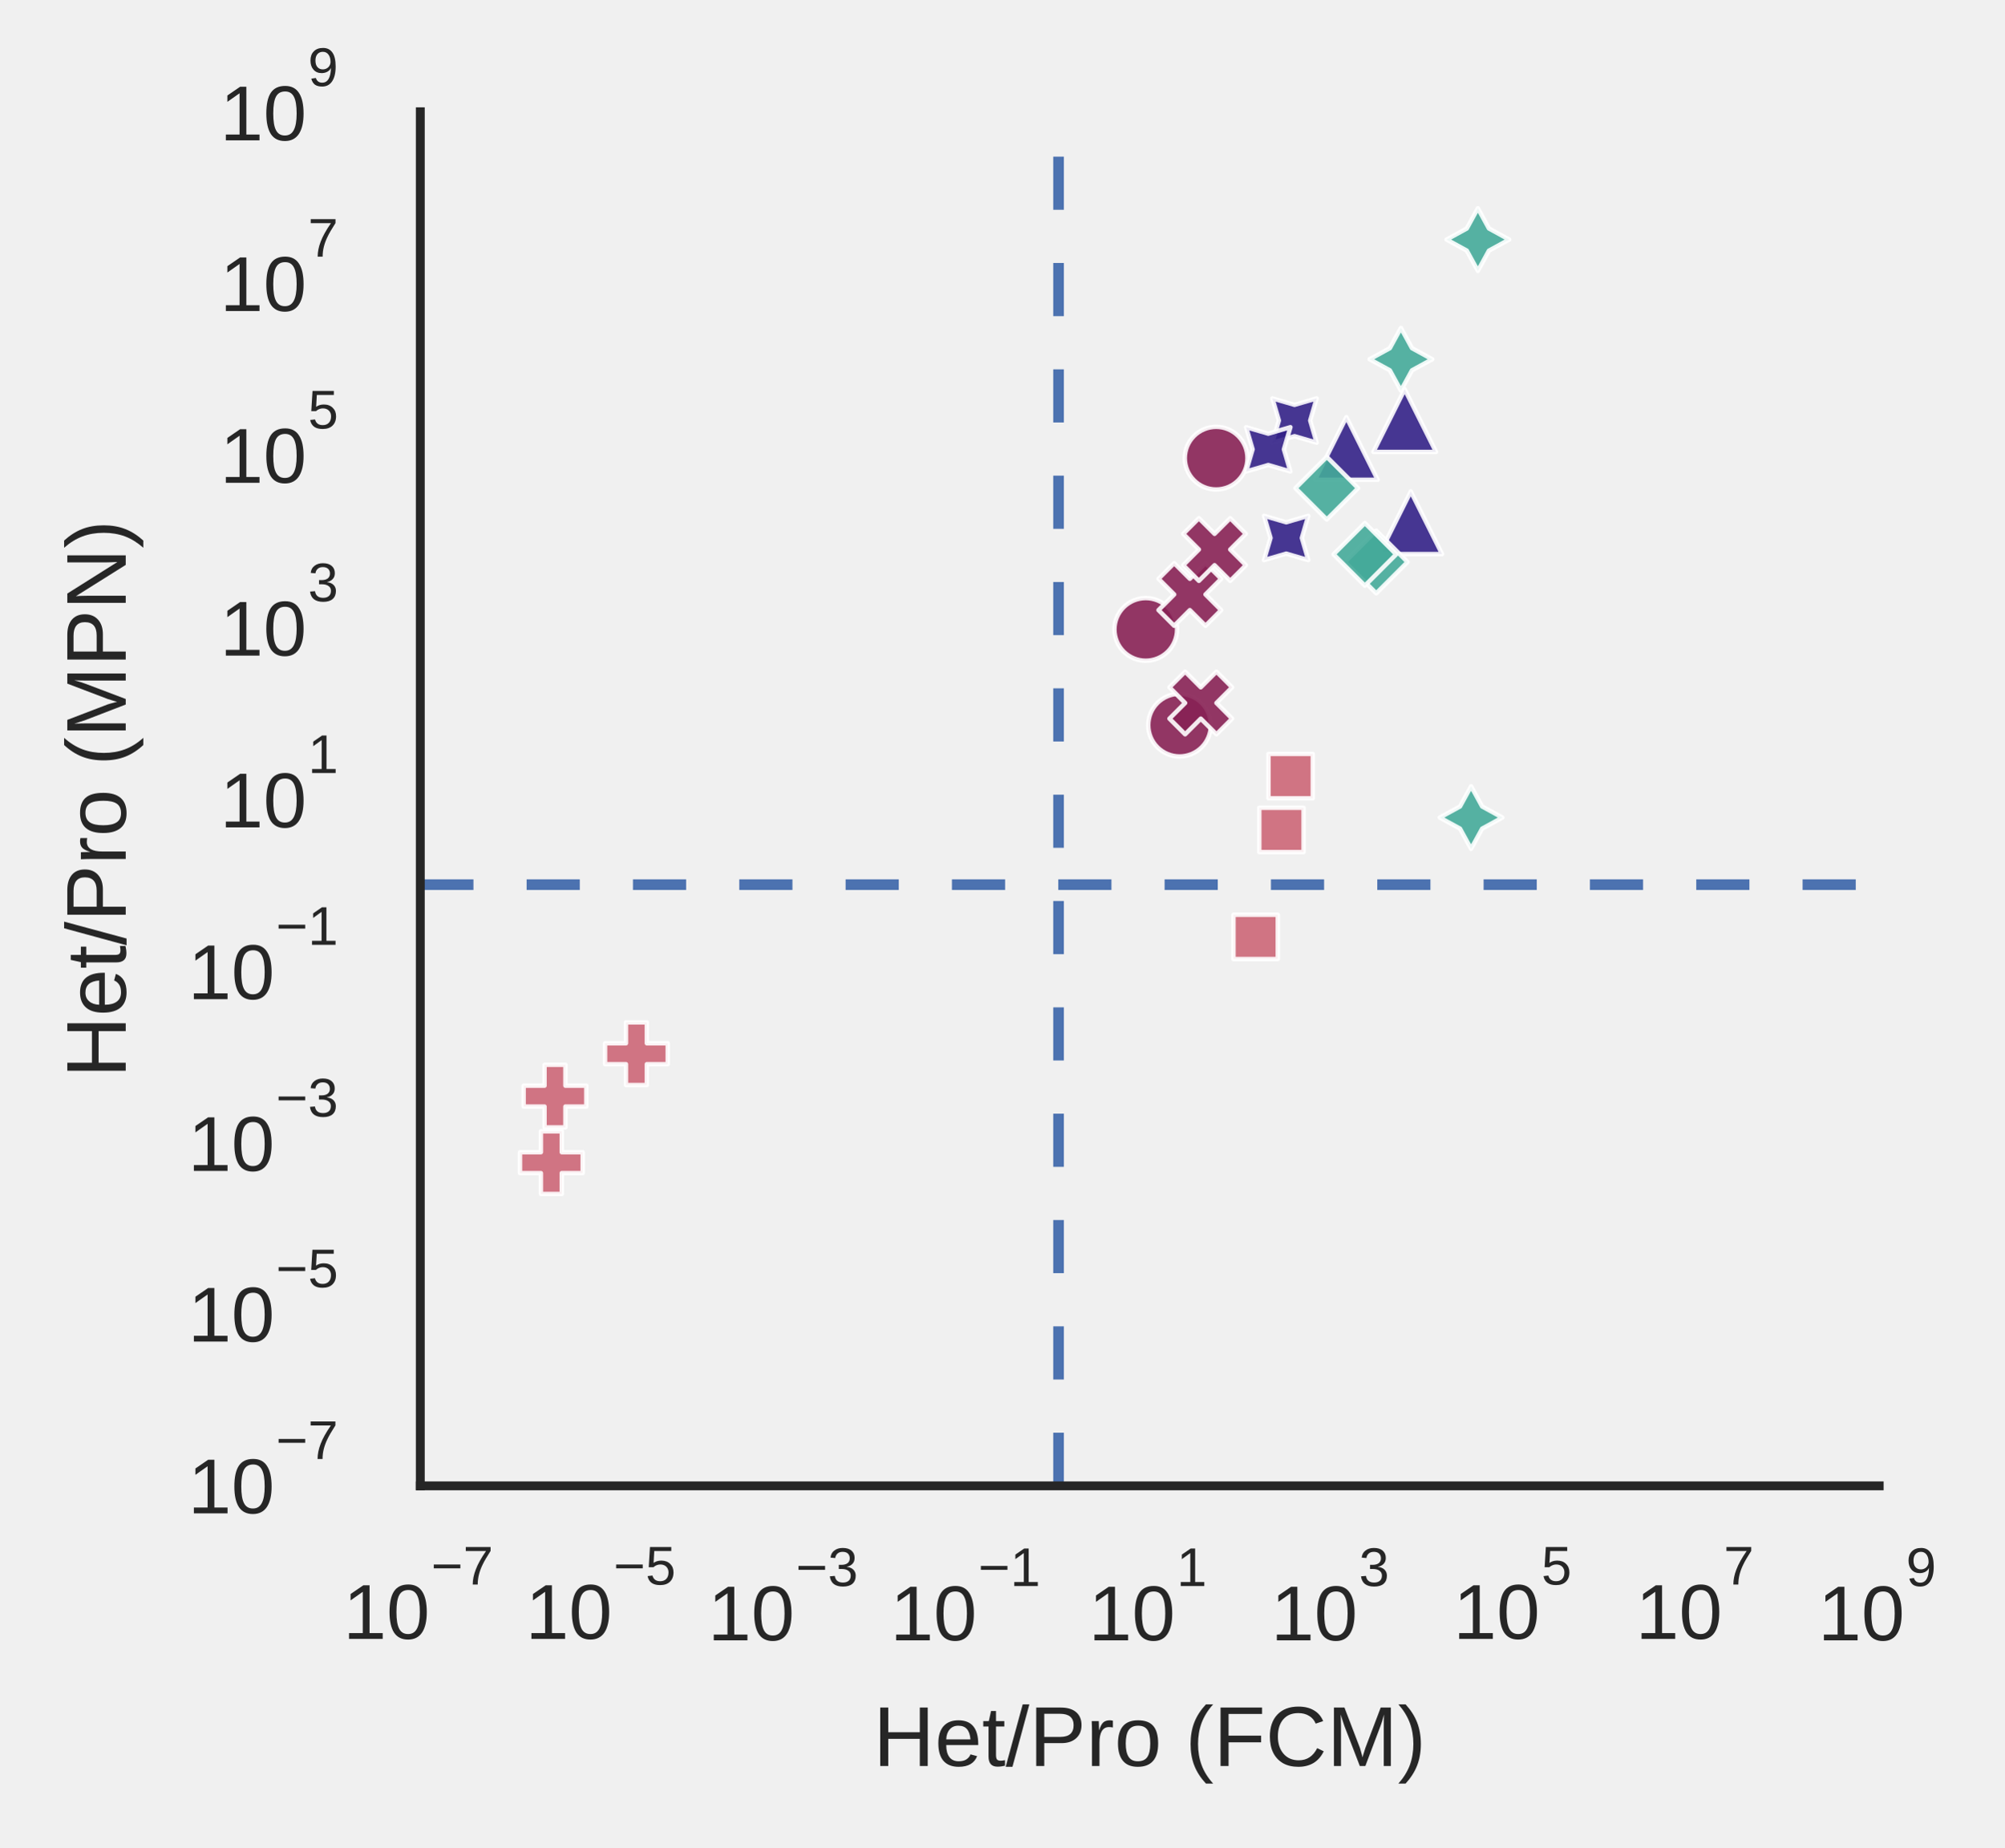
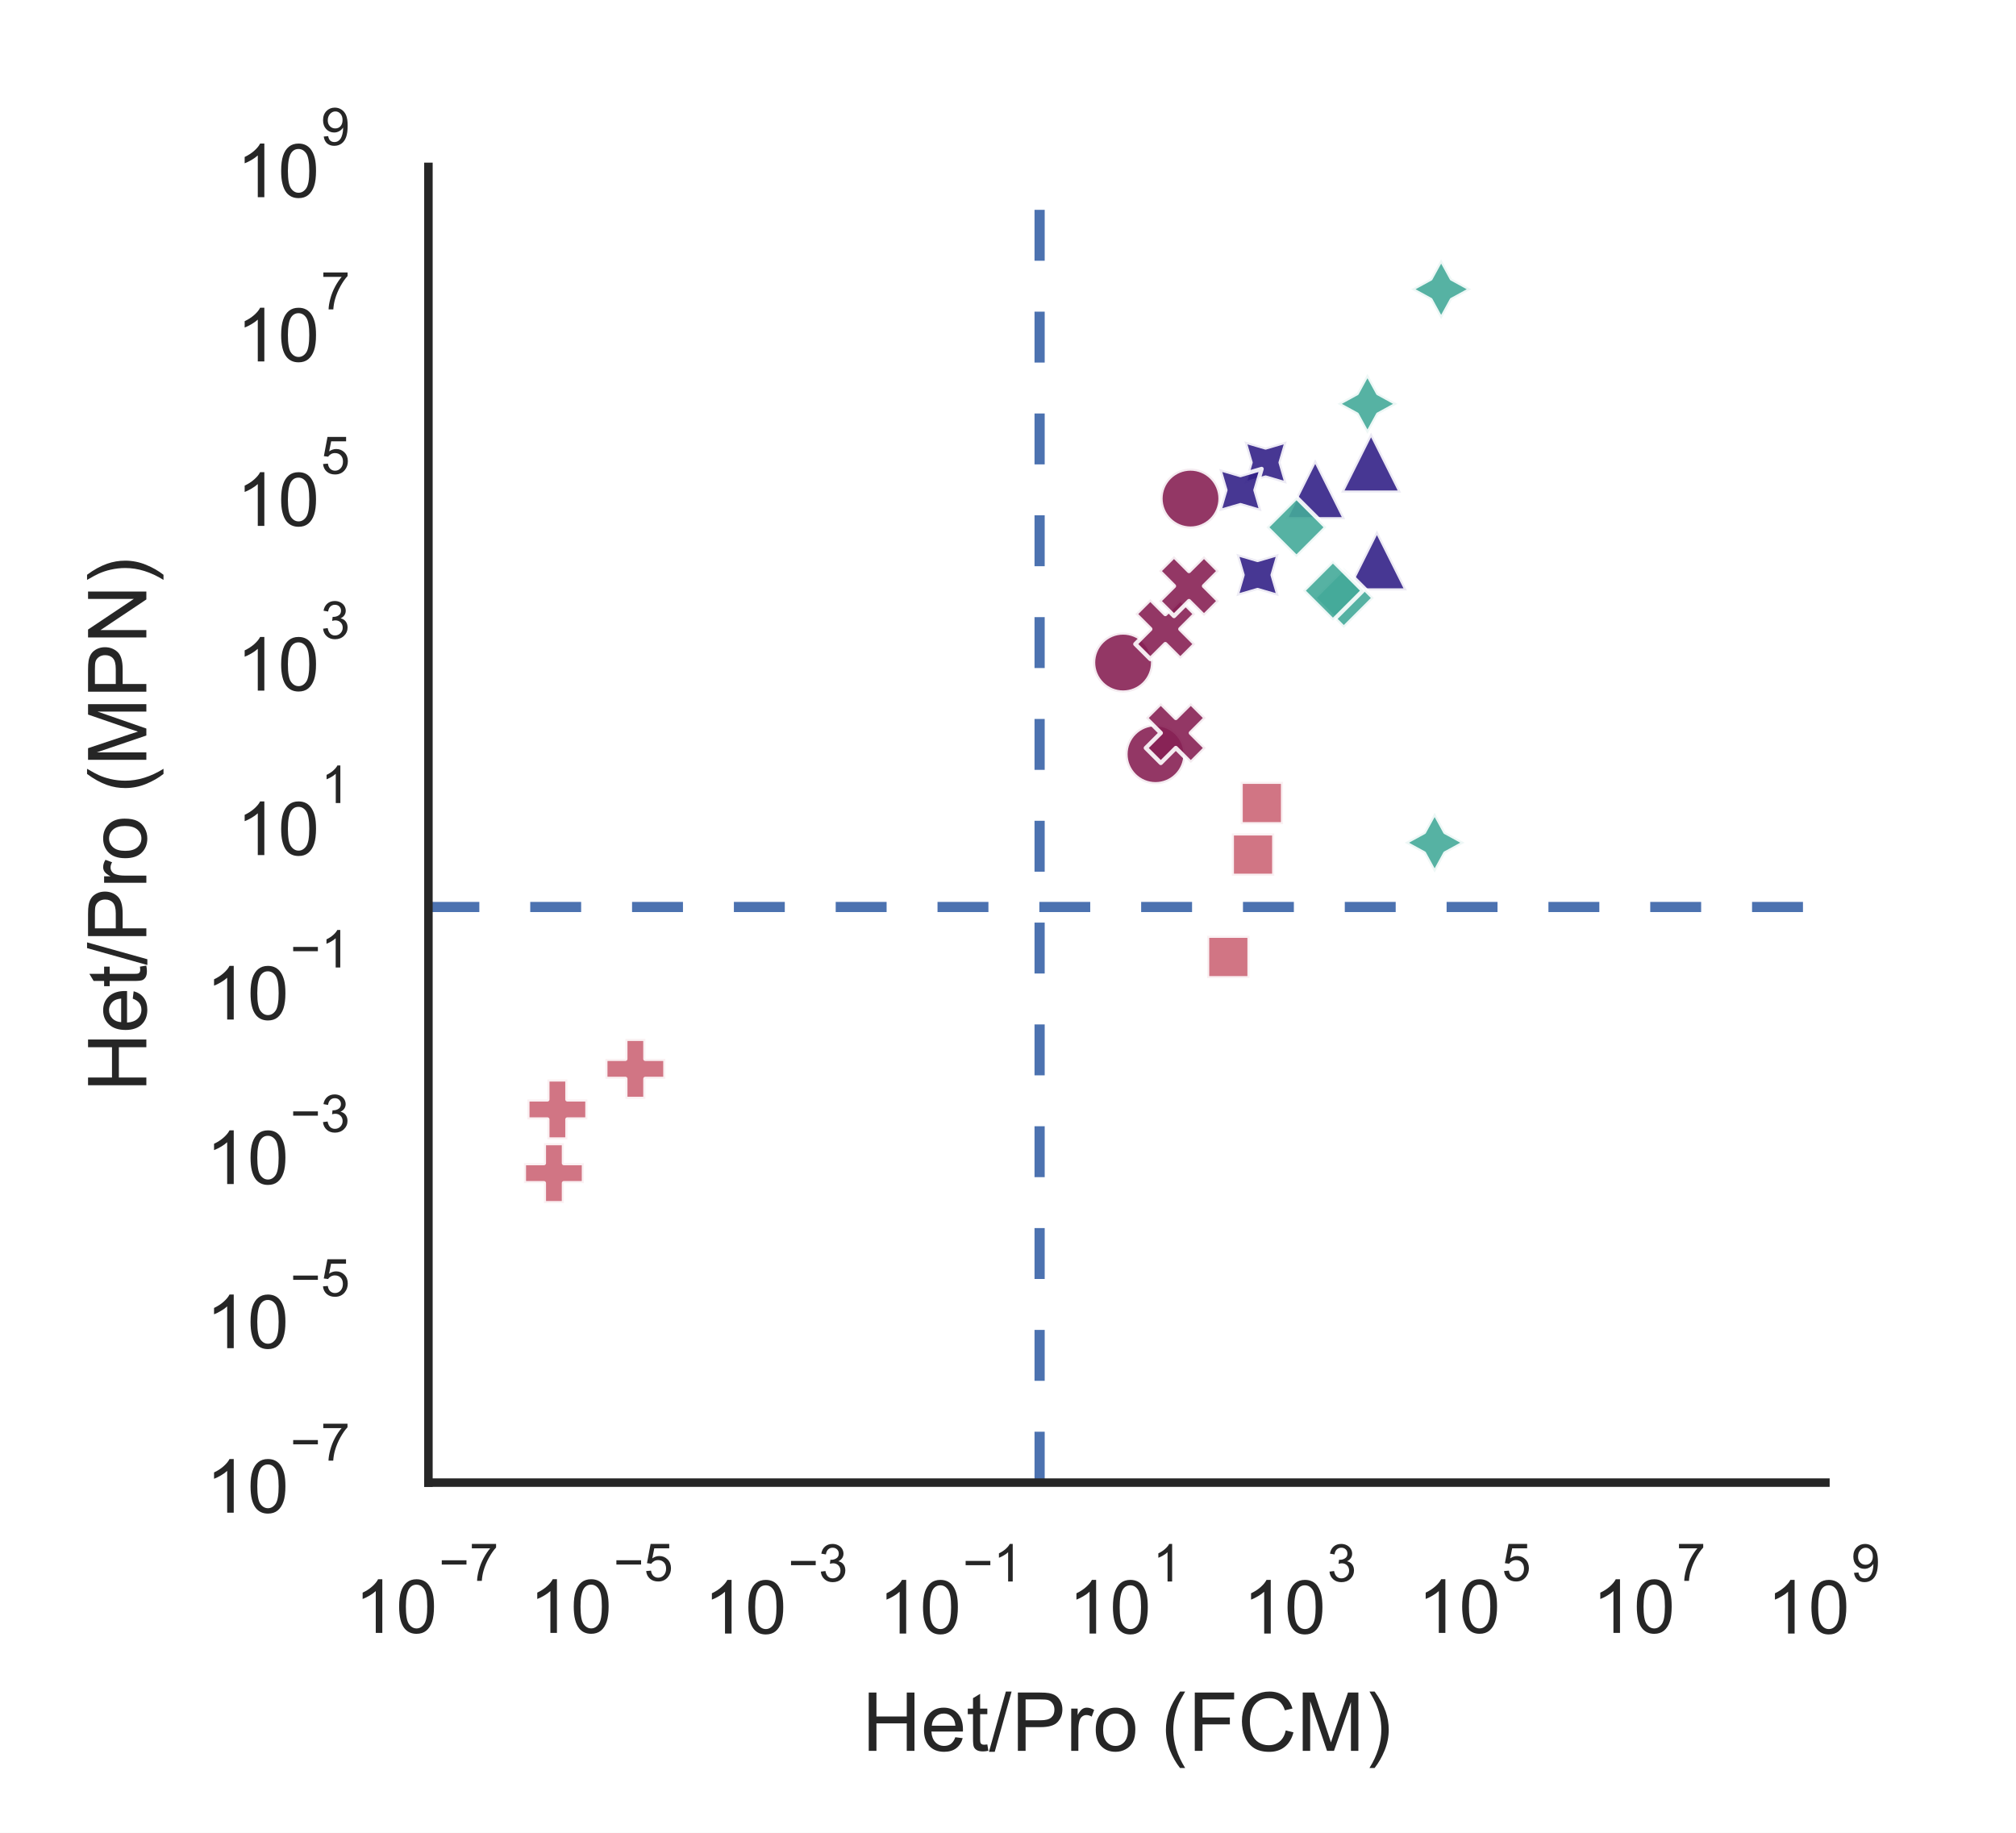
- <svg xmlns="http://www.w3.org/2000/svg" width="226.186pt" height="208.509pt" viewBox="0 0 226.186 208.509" version="1.1">
+ <svg xmlns="http://www.w3.org/2000/svg" xmlns:xlink="http://www.w3.org/1999/xlink" width="237.6pt" height="216pt" viewBox="0 0 237.6 216" version="1.1">
  <defs>
    <style type="text/css">*{stroke-linejoin: round; stroke-linecap: butt}</style>
  </defs>
  <g id="figure_1">
    <g id="patch_1">
-       <path d="M 0 208.509  L 226.186 208.509  L 226.186 0  L 0 0  L 0 208.509  z " style="fill: none" />
+       <path d="M 0 216  L 237.6 216  L 237.6 0  L 0 0  z " style="fill: #ffffff" />
    </g>
    <g id="axes_1">
      <g id="patch_2">
-         <path d="M 47.433 167.676  L 212.078 167.676  L 212.078 12.612  L 47.433 12.612  L 47.433 167.676  z " style="fill: none" />
+         <path d="M 50.493 174.732  L 215.138 174.732  L 215.138 19.668  L 50.493 19.668  z " style="fill: #ffffff" />
      </g>
      <g id="matplotlib.axis_1">
        <g id="xtick_1">
          <g id="text_1">
-             <g style="fill: #262626" transform="translate(38.721 185.463)">
-               <text>
-                 <tspan style="font: 8.8px 'Arial'" x="0 4.892" y="-0.514">10</tspan>
-                 <tspan style="font: 6.16px 'Arial'" x="9.938 13.534" y="-6.647">−7</tspan>
-               </text>
+             <g style="fill: #262626" transform="translate(41.781 192.519) scale(0.088 -0.088)">
+               <defs>
+                 <path id="ArialMT-31" d="M 2384 0  L 1822 0  L 1822 3584  Q 1619 3391 1289 3197  Q 959 3003 697 2906  L 697 3450  Q 1169 3672 1522 3987  Q 1875 4303 2022 4600  L 2384 4600  L 2384 0  z " transform="scale(0.015625)" />
+                 <path id="ArialMT-30" d="M 266 2259  Q 266 3072 433 3567  Q 600 4063 929 4331  Q 1259 4600 1759 4600  Q 2128 4600 2406 4451  Q 2684 4303 2865 4023  Q 3047 3744 3150 3342  Q 3253 2941 3253 2259  Q 3253 1453 3087 958  Q 2922 463 2592 192  Q 2263 -78 1759 -78  Q 1097 -78 719 397  Q 266 969 266 2259  z M 844 2259  Q 844 1131 1108 757  Q 1372 384 1759 384  Q 2147 384 2411 759  Q 2675 1134 2675 2259  Q 2675 3391 2411 3762  Q 2147 4134 1753 4134  Q 1366 4134 1134 3806  Q 844 3388 844 2259  z " transform="scale(0.015625)" />
+                 <path id="ArialMT-2212" d="M 3381 1997  L 356 1997  L 356 2522  L 3381 2522  L 3381 1997  z " transform="scale(0.015625)" />
+                 <path id="ArialMT-37" d="M 303 3981  L 303 4522  L 3269 4522  L 3269 4084  Q 2831 3619 2401 2847  Q 1972 2075 1738 1259  Q 1569 684 1522 0  L 944 0  Q 953 541 1156 1306  Q 1359 2072 1739 2783  Q 2119 3494 2547 3981  L 303 3981  z " transform="scale(0.015625)" />
+               </defs>
+               <use xlink:href="#ArialMT-31" transform="translate(0 0.846875)" />
+               <use xlink:href="#ArialMT-30" transform="translate(55.61523 0.846875)" />
+               <use xlink:href="#ArialMT-2212" transform="translate(112.9728 70.54063) scale(0.7)" />
+               <use xlink:href="#ArialMT-37" transform="translate(153.8517 70.54063) scale(0.7)" />
            </g>
          </g>
        </g>
        <g id="xtick_2">
          <g id="text_2">
-             <g style="fill: #262626" transform="translate(59.30166 185.463)">
-               <text>
-                 <tspan style="font: 8.8px 'Arial'" x="0 4.892" y="-0.514">10</tspan>
-                 <tspan style="font: 6.16px 'Arial'" x="9.938 13.534" y="-6.647">−5</tspan>
-               </text>
+             <g style="fill: #262626" transform="translate(62.36166 192.519) scale(0.088 -0.088)">
+               <defs>
+                 <path id="ArialMT-35" d="M 266 1200  L 856 1250  Q 922 819 1161 601  Q 1400 384 1738 384  Q 2144 384 2425 690  Q 2706 997 2706 1503  Q 2706 1984 2436 2262  Q 2166 2541 1728 2541  Q 1456 2541 1237 2417  Q 1019 2294 894 2097  L 366 2166  L 809 4519  L 3088 4519  L 3088 3981  L 1259 3981  L 1013 2750  Q 1425 3038 1878 3038  Q 2478 3038 2890 2622  Q 3303 2206 3303 1553  Q 3303 931 2941 478  Q 2500 -78 1738 -78  Q 1113 -78 717 272  Q 322 622 266 1200  z " transform="scale(0.015625)" />
+               </defs>
+               <use xlink:href="#ArialMT-31" transform="translate(0 0.879688)" />
+               <use xlink:href="#ArialMT-30" transform="translate(55.61523 0.879688)" />
+               <use xlink:href="#ArialMT-2212" transform="translate(112.9728 70.57344) scale(0.7)" />
+               <use xlink:href="#ArialMT-35" transform="translate(153.8517 70.57344) scale(0.7)" />
            </g>
          </g>
        </g>
        <g id="xtick_3">
          <g id="text_3">
-             <g style="fill: #262626" transform="translate(79.88231 185.551)">
-               <text>
-                 <tspan style="font: 8.8px 'Arial'" x="0 4.892" y="-0.437">10</tspan>
-                 <tspan style="font: 6.16px 'Arial'" x="9.938 13.534" y="-6.57">−3</tspan>
-               </text>
+             <g style="fill: #262626" transform="translate(82.94231 192.607) scale(0.088 -0.088)">
+               <defs>
+                 <path id="ArialMT-33" d="M 269 1209  L 831 1284  Q 928 806 1161 595  Q 1394 384 1728 384  Q 2125 384 2398 659  Q 2672 934 2672 1341  Q 2672 1728 2419 1979  Q 2166 2231 1775 2231  Q 1616 2231 1378 2169  L 1441 2663  Q 1497 2656 1531 2656  Q 1891 2656 2178 2843  Q 2466 3031 2466 3422  Q 2466 3731 2256 3934  Q 2047 4138 1716 4138  Q 1388 4138 1169 3931  Q 950 3725 888 3313  L 325 3413  Q 428 3978 793 4289  Q 1159 4600 1703 4600  Q 2078 4600 2393 4439  Q 2709 4278 2876 4000  Q 3044 3722 3044 3409  Q 3044 3113 2884 2869  Q 2725 2625 2413 2481  Q 2819 2388 3044 2092  Q 3269 1797 3269 1353  Q 3269 753 2831 336  Q 2394 -81 1725 -81  Q 1122 -81 723 278  Q 325 638 269 1209  z " transform="scale(0.015625)" />
+               </defs>
+               <use xlink:href="#ArialMT-31" transform="translate(0 0.99375)" />
+               <use xlink:href="#ArialMT-30" transform="translate(55.61523 0.99375)" />
+               <use xlink:href="#ArialMT-2212" transform="translate(112.9728 70.6875) scale(0.7)" />
+               <use xlink:href="#ArialMT-33" transform="translate(153.8517 70.6875) scale(0.7)" />
            </g>
          </g>
        </g>
        <g id="xtick_4">
          <g id="text_4">
-             <g style="fill: #262626" transform="translate(100.463 185.551)">
-               <text>
-                 <tspan style="font: 8.8px 'Arial'" x="0 4.892" y="-0.437">10</tspan>
-                 <tspan style="font: 6.16px 'Arial'" x="9.938 13.534" y="-6.57">−1</tspan>
-               </text>
+             <g style="fill: #262626" transform="translate(103.523 192.607) scale(0.088 -0.088)">
+               <use xlink:href="#ArialMT-31" transform="translate(0 0.99375)" />
+               <use xlink:href="#ArialMT-30" transform="translate(55.61523 0.99375)" />
+               <use xlink:href="#ArialMT-2212" transform="translate(112.9728 70.6875) scale(0.7)" />
+               <use xlink:href="#ArialMT-31" transform="translate(153.8517 70.6875) scale(0.7)" />
            </g>
          </g>
        </g>
        <g id="xtick_5">
          <g id="text_5">
-             <g style="fill: #262626" transform="translate(122.8476 185.551)">
-               <text>
-                 <tspan style="font: 8.8px 'Arial'" x="0 4.892" y="-0.437">10</tspan>
-                 <tspan style="font: 6.16px 'Arial'" x="9.938" y="-6.57">1</tspan>
-               </text>
+             <g style="fill: #262626" transform="translate(125.9076 192.607) scale(0.088 -0.088)">
+               <use xlink:href="#ArialMT-31" transform="translate(0 0.99375)" />
+               <use xlink:href="#ArialMT-30" transform="translate(55.61523 0.99375)" />
+               <use xlink:href="#ArialMT-31" transform="translate(112.9728 70.6875) scale(0.7)" />
            </g>
          </g>
        </g>
        <g id="xtick_6">
          <g id="text_6">
-             <g style="fill: #262626" transform="translate(143.4283 185.551)">
-               <text>
-                 <tspan style="font: 8.8px 'Arial'" x="0 4.892" y="-0.437">10</tspan>
-                 <tspan style="font: 6.16px 'Arial'" x="9.938" y="-6.57">3</tspan>
-               </text>
+             <g style="fill: #262626" transform="translate(146.4883 192.607) scale(0.088 -0.088)">
+               <use xlink:href="#ArialMT-31" transform="translate(0 0.99375)" />
+               <use xlink:href="#ArialMT-30" transform="translate(55.61523 0.99375)" />
+               <use xlink:href="#ArialMT-33" transform="translate(112.9728 70.6875) scale(0.7)" />
            </g>
          </g>
        </g>
        <g id="xtick_7">
          <g id="text_7">
-             <g style="fill: #262626" transform="translate(164.0089 185.463)">
-               <text>
-                 <tspan style="font: 8.8px 'Arial'" x="0 4.892" y="-0.514">10</tspan>
-                 <tspan style="font: 6.16px 'Arial'" x="9.938" y="-6.647">5</tspan>
-               </text>
+             <g style="fill: #262626" transform="translate(167.0689 192.519) scale(0.088 -0.088)">
+               <use xlink:href="#ArialMT-31" transform="translate(0 0.879688)" />
+               <use xlink:href="#ArialMT-30" transform="translate(55.61523 0.879688)" />
+               <use xlink:href="#ArialMT-35" transform="translate(112.9728 70.57344) scale(0.7)" />
            </g>
          </g>
        </g>
        <g id="xtick_8">
          <g id="text_8">
-             <g style="fill: #262626" transform="translate(184.5896 185.463)">
-               <text>
-                 <tspan style="font: 8.8px 'Arial'" x="0 4.892" y="-0.514">10</tspan>
-                 <tspan style="font: 6.16px 'Arial'" x="9.938" y="-6.647">7</tspan>
-               </text>
+             <g style="fill: #262626" transform="translate(187.6496 192.519) scale(0.088 -0.088)">
+               <use xlink:href="#ArialMT-31" transform="translate(0 0.846875)" />
+               <use xlink:href="#ArialMT-30" transform="translate(55.61523 0.846875)" />
+               <use xlink:href="#ArialMT-37" transform="translate(112.9728 70.54063) scale(0.7)" />
            </g>
          </g>
        </g>
        <g id="xtick_9">
          <g id="text_9">
-             <g style="fill: #262626" transform="translate(205.1703 185.551)">
-               <text>
-                 <tspan style="font: 8.8px 'Arial'" x="0 4.892" y="-0.437">10</tspan>
-                 <tspan style="font: 6.16px 'Arial'" x="9.938" y="-6.57">9</tspan>
-               </text>
+             <g style="fill: #262626" transform="translate(208.2303 192.607) scale(0.088 -0.088)">
+               <defs>
+                 <path id="ArialMT-39" d="M 350 1059  L 891 1109  Q 959 728 1153 556  Q 1347 384 1650 384  Q 1909 384 2104 503  Q 2300 622 2425 820  Q 2550 1019 2634 1356  Q 2719 1694 2719 2044  Q 2719 2081 2716 2156  Q 2547 1888 2255 1720  Q 1963 1553 1622 1553  Q 1053 1553 659 1965  Q 266 2378 266 3053  Q 266 3750 677 4175  Q 1088 4600 1706 4600  Q 2153 4600 2523 4359  Q 2894 4119 3086 3673  Q 3278 3228 3278 2384  Q 3278 1506 3087 986  Q 2897 466 2520 194  Q 2144 -78 1638 -78  Q 1100 -78 759 220  Q 419 519 350 1059  z M 2653 3081  Q 2653 3566 2395 3850  Q 2138 4134 1775 4134  Q 1400 4134 1122 3828  Q 844 3522 844 3034  Q 844 2597 1108 2323  Q 1372 2050 1759 2050  Q 2150 2050 2401 2323  Q 2653 2597 2653 3081  z " transform="scale(0.015625)" />
+               </defs>
+               <use xlink:href="#ArialMT-31" transform="translate(0 0.99375)" />
+               <use xlink:href="#ArialMT-30" transform="translate(55.61523 0.99375)" />
+               <use xlink:href="#ArialMT-39" transform="translate(112.9728 70.6875) scale(0.7)" />
            </g>
          </g>
        </g>
        <g id="text_10">
-           <text style="fill: #262626; font: 9.6px 'Arial', 'DejaVu Sans', 'Liberation Sans', 'Bitstream Vera Sans', sans-serif; text-anchor: middle" x="129.756" y="199.288" transform="rotate(-0 129.7556 199.2885)">Het/Pro (FCM)</text>
+           <g style="fill: #262626" transform="translate(101.6171 206.3445) scale(0.096 -0.096)">
+             <defs>
+               <path id="ArialMT-48" d="M 513 0  L 513 4581  L 1119 4581  L 1119 2700  L 3500 2700  L 3500 4581  L 4106 4581  L 4106 0  L 3500 0  L 3500 2159  L 1119 2159  L 1119 0  L 513 0  z " transform="scale(0.015625)" />
+               <path id="ArialMT-65" d="M 2694 1069  L 3275 997  Q 3138 488 2766 206  Q 2394 -75 1816 -75  Q 1088 -75 661 373  Q 234 822 234 1631  Q 234 2469 665 2931  Q 1097 3394 1784 3394  Q 2450 3394 2872 2941  Q 3294 2488 3294 1666  Q 3294 1616 3291 1516  L 816 1516  Q 847 969 1125 678  Q 1403 388 1819 388  Q 2128 388 2347 550  Q 2566 713 2694 1069  z M 847 1978  L 2700 1978  Q 2663 2397 2488 2606  Q 2219 2931 1791 2931  Q 1403 2931 1139 2672  Q 875 2413 847 1978  z " transform="scale(0.015625)" />
+               <path id="ArialMT-74" d="M 1650 503  L 1731 6  Q 1494 -44 1306 -44  Q 1000 -44 831 53  Q 663 150 594 308  Q 525 466 525 972  L 525 2881  L 113 2881  L 113 3319  L 525 3319  L 525 4141  L 1084 4478  L 1084 3319  L 1650 3319  L 1650 2881  L 1084 2881  L 1084 941  Q 1084 700 1114 631  Q 1144 563 1211 522  Q 1278 481 1403 481  Q 1497 481 1650 503  z " transform="scale(0.015625)" />
+               <path id="ArialMT-2f" d="M 0 -78  L 1328 4659  L 1778 4659  L 453 -78  L 0 -78  z " transform="scale(0.015625)" />
+               <path id="ArialMT-50" d="M 494 0  L 494 4581  L 2222 4581  Q 2678 4581 2919 4538  Q 3256 4481 3484 4323  Q 3713 4166 3852 3881  Q 3991 3597 3991 3256  Q 3991 2672 3619 2267  Q 3247 1863 2275 1863  L 1100 1863  L 1100 0  L 494 0  z M 1100 2403  L 2284 2403  Q 2872 2403 3119 2622  Q 3366 2841 3366 3238  Q 3366 3525 3220 3729  Q 3075 3934 2838 4000  Q 2684 4041 2272 4041  L 1100 4041  L 1100 2403  z " transform="scale(0.015625)" />
+               <path id="ArialMT-72" d="M 416 0  L 416 3319  L 922 3319  L 922 2816  Q 1116 3169 1280 3281  Q 1444 3394 1641 3394  Q 1925 3394 2219 3213  L 2025 2691  Q 1819 2813 1613 2813  Q 1428 2813 1281 2702  Q 1134 2591 1072 2394  Q 978 2094 978 1738  L 978 0  L 416 0  z " transform="scale(0.015625)" />
+               <path id="ArialMT-6f" d="M 213 1659  Q 213 2581 725 3025  Q 1153 3394 1769 3394  Q 2453 3394 2887 2945  Q 3322 2497 3322 1706  Q 3322 1066 3130 698  Q 2938 331 2570 128  Q 2203 -75 1769 -75  Q 1072 -75 642 372  Q 213 819 213 1659  z M 791 1659  Q 791 1022 1069 705  Q 1347 388 1769 388  Q 2188 388 2466 706  Q 2744 1025 2744 1678  Q 2744 2294 2464 2611  Q 2184 2928 1769 2928  Q 1347 2928 1069 2612  Q 791 2297 791 1659  z " transform="scale(0.015625)" />
+               <path id="ArialMT-20" transform="scale(0.015625)" />
+               <path id="ArialMT-28" d="M 1497 -1347  Q 1031 -759 709 28  Q 388 816 388 1659  Q 388 2403 628 3084  Q 909 3875 1497 4659  L 1900 4659  Q 1522 4009 1400 3731  Q 1209 3300 1100 2831  Q 966 2247 966 1656  Q 966 153 1900 -1347  L 1497 -1347  z " transform="scale(0.015625)" />
+               <path id="ArialMT-46" d="M 525 0  L 525 4581  L 3616 4581  L 3616 4041  L 1131 4041  L 1131 2622  L 3281 2622  L 3281 2081  L 1131 2081  L 1131 0  L 525 0  z " transform="scale(0.015625)" />
+               <path id="ArialMT-43" d="M 3763 1606  L 4369 1453  Q 4178 706 3683 314  Q 3188 -78 2472 -78  Q 1731 -78 1267 223  Q 803 525 561 1097  Q 319 1669 319 2325  Q 319 3041 592 3573  Q 866 4106 1370 4382  Q 1875 4659 2481 4659  Q 3169 4659 3637 4309  Q 4106 3959 4291 3325  L 3694 3184  Q 3534 3684 3231 3912  Q 2928 4141 2469 4141  Q 1941 4141 1586 3887  Q 1231 3634 1087 3207  Q 944 2781 944 2328  Q 944 1744 1114 1308  Q 1284 872 1643 656  Q 2003 441 2422 441  Q 2931 441 3284 734  Q 3638 1028 3763 1606  z " transform="scale(0.015625)" />
+               <path id="ArialMT-4d" d="M 475 0  L 475 4581  L 1388 4581  L 2472 1338  Q 2622 884 2691 659  Q 2769 909 2934 1394  L 4031 4581  L 4847 4581  L 4847 0  L 4263 0  L 4263 3834  L 2931 0  L 2384 0  L 1059 3900  L 1059 0  L 475 0  z " transform="scale(0.015625)" />
+               <path id="ArialMT-29" d="M 791 -1347  L 388 -1347  Q 1322 153 1322 1656  Q 1322 2244 1188 2822  Q 1081 3291 891 3722  Q 769 4003 388 4659  L 791 4659  Q 1378 3875 1659 3084  Q 1900 2403 1900 1659  Q 1900 816 1576 28  Q 1253 -759 791 -1347  z " transform="scale(0.015625)" />
+             </defs>
+             <use xlink:href="#ArialMT-48" />
+             <use xlink:href="#ArialMT-65" x="72.217" />
+             <use xlink:href="#ArialMT-74" x="127.832" />
+             <use xlink:href="#ArialMT-2f" x="155.615" />
+             <use xlink:href="#ArialMT-50" x="183.398" />
+             <use xlink:href="#ArialMT-72" x="250.098" />
+             <use xlink:href="#ArialMT-6f" x="283.398" />
+             <use xlink:href="#ArialMT-20" x="339.014" />
+             <use xlink:href="#ArialMT-28" x="366.797" />
+             <use xlink:href="#ArialMT-46" x="400.098" />
+             <use xlink:href="#ArialMT-43" x="461.182" />
+             <use xlink:href="#ArialMT-4d" x="533.398" />
+             <use xlink:href="#ArialMT-29" x="616.699" />
+           </g>
        </g>
      </g>
      <g id="matplotlib.axis_2">
        <g id="ytick_1">
          <g id="text_11">
-             <g style="fill: #262626" transform="translate(21.209 171.295)">
-               <text>
-                 <tspan style="font: 8.8px 'Arial'" x="0 4.892" y="-0.514">10</tspan>
-                 <tspan style="font: 6.16px 'Arial'" x="9.938 13.534" y="-6.647">−7</tspan>
-               </text>
+             <g style="fill: #262626" transform="translate(24.269 178.351) scale(0.088 -0.088)">
+               <use xlink:href="#ArialMT-31" transform="translate(0 0.846875)" />
+               <use xlink:href="#ArialMT-30" transform="translate(55.61523 0.846875)" />
+               <use xlink:href="#ArialMT-2212" transform="translate(112.9728 70.54063) scale(0.7)" />
+               <use xlink:href="#ArialMT-37" transform="translate(153.8517 70.54063) scale(0.7)" />
            </g>
          </g>
        </g>
        <g id="ytick_2">
          <g id="text_12">
-             <g style="fill: #262626" transform="translate(21.209 151.912)">
-               <text>
-                 <tspan style="font: 8.8px 'Arial'" x="0 4.892" y="-0.514">10</tspan>
-                 <tspan style="font: 6.16px 'Arial'" x="9.938 13.534" y="-6.647">−5</tspan>
-               </text>
+             <g style="fill: #262626" transform="translate(24.269 158.968) scale(0.088 -0.088)">
+               <use xlink:href="#ArialMT-31" transform="translate(0 0.879688)" />
+               <use xlink:href="#ArialMT-30" transform="translate(55.61523 0.879688)" />
+               <use xlink:href="#ArialMT-2212" transform="translate(112.9728 70.57344) scale(0.7)" />
+               <use xlink:href="#ArialMT-35" transform="translate(153.8517 70.57344) scale(0.7)" />
            </g>
          </g>
        </g>
        <g id="ytick_3">
          <g id="text_13">
-             <g style="fill: #262626" transform="translate(21.209 132.573)">
-               <text>
-                 <tspan style="font: 8.8px 'Arial'" x="0 4.892" y="-0.437">10</tspan>
-                 <tspan style="font: 6.16px 'Arial'" x="9.938 13.534" y="-6.57">−3</tspan>
-               </text>
+             <g style="fill: #262626" transform="translate(24.269 139.629) scale(0.088 -0.088)">
+               <use xlink:href="#ArialMT-31" transform="translate(0 0.99375)" />
+               <use xlink:href="#ArialMT-30" transform="translate(55.61523 0.99375)" />
+               <use xlink:href="#ArialMT-2212" transform="translate(112.9728 70.6875) scale(0.7)" />
+               <use xlink:href="#ArialMT-33" transform="translate(153.8517 70.6875) scale(0.7)" />
            </g>
          </g>
        </g>
        <g id="ytick_4">
          <g id="text_14">
-             <g style="fill: #262626" transform="translate(21.209 113.19)">
-               <text>
-                 <tspan style="font: 8.8px 'Arial'" x="0 4.892" y="-0.437">10</tspan>
-                 <tspan style="font: 6.16px 'Arial'" x="9.938 13.534" y="-6.57">−1</tspan>
-               </text>
+             <g style="fill: #262626" transform="translate(24.269 120.246) scale(0.088 -0.088)">
+               <use xlink:href="#ArialMT-31" transform="translate(0 0.99375)" />
+               <use xlink:href="#ArialMT-30" transform="translate(55.61523 0.99375)" />
+               <use xlink:href="#ArialMT-2212" transform="translate(112.9728 70.6875) scale(0.7)" />
+               <use xlink:href="#ArialMT-31" transform="translate(153.8517 70.6875) scale(0.7)" />
            </g>
          </g>
        </g>
        <g id="ytick_5">
          <g id="text_15">
-             <g style="fill: #262626" transform="translate(24.817 93.807)">
-               <text>
-                 <tspan style="font: 8.8px 'Arial'" x="0 4.892" y="-0.437">10</tspan>
-                 <tspan style="font: 6.16px 'Arial'" x="9.938" y="-6.57">1</tspan>
-               </text>
+             <g style="fill: #262626" transform="translate(27.877 100.863) scale(0.088 -0.088)">
+               <use xlink:href="#ArialMT-31" transform="translate(0 0.99375)" />
+               <use xlink:href="#ArialMT-30" transform="translate(55.61523 0.99375)" />
+               <use xlink:href="#ArialMT-31" transform="translate(112.9728 70.6875) scale(0.7)" />
            </g>
          </g>
        </g>
        <g id="ytick_6">
          <g id="text_16">
-             <g style="fill: #262626" transform="translate(24.817 74.424)">
-               <text>
-                 <tspan style="font: 8.8px 'Arial'" x="0 4.892" y="-0.437">10</tspan>
-                 <tspan style="font: 6.16px 'Arial'" x="9.938" y="-6.57">3</tspan>
-               </text>
+             <g style="fill: #262626" transform="translate(27.877 81.48) scale(0.088 -0.088)">
+               <use xlink:href="#ArialMT-31" transform="translate(0 0.99375)" />
+               <use xlink:href="#ArialMT-30" transform="translate(55.61523 0.99375)" />
+               <use xlink:href="#ArialMT-33" transform="translate(112.9728 70.6875) scale(0.7)" />
            </g>
          </g>
        </g>
        <g id="ytick_7">
          <g id="text_17">
-             <g style="fill: #262626" transform="translate(24.817 54.997)">
-               <text>
-                 <tspan style="font: 8.8px 'Arial'" x="0 4.892" y="-0.514">10</tspan>
-                 <tspan style="font: 6.16px 'Arial'" x="9.938" y="-6.647">5</tspan>
-               </text>
+             <g style="fill: #262626" transform="translate(27.877 62.053) scale(0.088 -0.088)">
+               <use xlink:href="#ArialMT-31" transform="translate(0 0.879688)" />
+               <use xlink:href="#ArialMT-30" transform="translate(55.61523 0.879688)" />
+               <use xlink:href="#ArialMT-35" transform="translate(112.9728 70.57344) scale(0.7)" />
            </g>
          </g>
        </g>
        <g id="ytick_8">
          <g id="text_18">
-             <g style="fill: #262626" transform="translate(24.817 35.614)">
-               <text>
-                 <tspan style="font: 8.8px 'Arial'" x="0 4.892" y="-0.514">10</tspan>
-                 <tspan style="font: 6.16px 'Arial'" x="9.938" y="-6.647">7</tspan>
-               </text>
+             <g style="fill: #262626" transform="translate(27.877 42.67) scale(0.088 -0.088)">
+               <use xlink:href="#ArialMT-31" transform="translate(0 0.846875)" />
+               <use xlink:href="#ArialMT-30" transform="translate(55.61523 0.846875)" />
+               <use xlink:href="#ArialMT-37" transform="translate(112.9728 70.54063) scale(0.7)" />
            </g>
          </g>
        </g>
        <g id="ytick_9">
          <g id="text_19">
-             <g style="fill: #262626" transform="translate(24.817 16.275)">
-               <text>
-                 <tspan style="font: 8.8px 'Arial'" x="0 4.892" y="-0.437">10</tspan>
-                 <tspan style="font: 6.16px 'Arial'" x="9.938" y="-6.57">9</tspan>
-               </text>
+             <g style="fill: #262626" transform="translate(27.877 23.331) scale(0.088 -0.088)">
+               <use xlink:href="#ArialMT-31" transform="translate(0 0.99375)" />
+               <use xlink:href="#ArialMT-30" transform="translate(55.61523 0.99375)" />
+               <use xlink:href="#ArialMT-39" transform="translate(112.9728 70.6875) scale(0.7)" />
            </g>
          </g>
        </g>
        <g id="text_20">
-           <text style="fill: #262626; font: 9.6px 'Arial', 'DejaVu Sans', 'Liberation Sans', 'Bitstream Vera Sans', sans-serif; text-anchor: middle" x="14.188" y="90.144" transform="rotate(-90 14.1885 90.144)">Het/Pro (MPN)</text>
+           <g style="fill: #262626" transform="translate(17.2485 128.6685) rotate(-90) scale(0.096 -0.096)">
+             <defs>
+               <path id="ArialMT-4e" d="M 488 0  L 488 4581  L 1109 4581  L 3516 984  L 3516 4581  L 4097 4581  L 4097 0  L 3475 0  L 1069 3600  L 1069 0  L 488 0  z " transform="scale(0.015625)" />
+             </defs>
+             <use xlink:href="#ArialMT-48" />
+             <use xlink:href="#ArialMT-65" x="72.217" />
+             <use xlink:href="#ArialMT-74" x="127.832" />
+             <use xlink:href="#ArialMT-2f" x="155.615" />
+             <use xlink:href="#ArialMT-50" x="183.398" />
+             <use xlink:href="#ArialMT-72" x="250.098" />
+             <use xlink:href="#ArialMT-6f" x="283.398" />
+             <use xlink:href="#ArialMT-20" x="339.014" />
+             <use xlink:href="#ArialMT-28" x="366.797" />
+             <use xlink:href="#ArialMT-4d" x="400.098" />
+             <use xlink:href="#ArialMT-50" x="483.398" />
+             <use xlink:href="#ArialMT-4e" x="550.098" />
+             <use xlink:href="#ArialMT-29" x="622.314" />
+           </g>
        </g>
      </g>
      <g id="PathCollection_1">
-         <path d="M 133.123 85.364  C 134.061 85.364 134.96 84.991 135.623 84.328  C 136.286 83.665 136.659 82.766 136.659 81.828  C 136.659 80.891 136.286 79.991 135.623 79.328  C 134.96 78.665 134.061 78.293 133.123 78.293  C 132.186 78.293 131.286 78.665 130.623 79.328  C 129.96 79.991 129.588 80.891 129.588 81.828  C 129.588 82.766 129.96 83.665 130.623 84.328  C 131.286 84.991 132.186 85.364 133.123 85.364  z " clip-path="url(#p7bc9cee417)" style="fill: #882255; fill-opacity: 0.9; stroke: #ffffff; stroke-opacity: 0.9; stroke-width: 0.5" />
-         <path d="M 137.25 55.237  C 138.187 55.237 139.087 54.864 139.75 54.201  C 140.413 53.538 140.785 52.639 140.785 51.701  C 140.785 50.763 140.413 49.864 139.75 49.201  C 139.087 48.538 138.187 48.166 137.25 48.166  C 136.312 48.166 135.413 48.538 134.75 49.201  C 134.087 49.864 133.714 50.763 133.714 51.701  C 133.714 52.639 134.087 53.538 134.75 54.201  C 135.413 54.864 136.312 55.237 137.25 55.237  z " clip-path="url(#p7bc9cee417)" style="fill: #882255; fill-opacity: 0.9; stroke: #ffffff; stroke-opacity: 0.9; stroke-width: 0.5" />
-         <path d="M 129.307 74.562  C 130.245 74.562 131.144 74.19 131.807 73.527  C 132.47 72.864 132.842 71.964 132.842 71.027  C 132.842 70.089 132.47 69.19 131.807 68.527  C 131.144 67.864 130.245 67.491 129.307 67.491  C 128.369 67.491 127.47 67.864 126.807 68.527  C 126.144 69.19 125.771 70.089 125.771 71.027  C 125.771 71.964 126.144 72.864 126.807 73.527  C 127.47 74.19 128.369 74.562 129.307 74.562  z " clip-path="url(#p7bc9cee417)" style="fill: #882255; fill-opacity: 0.9; stroke: #ffffff; stroke-opacity: 0.9; stroke-width: 0.5" />
-         <path d="M 159.219 55.455  L 155.683 62.526  L 162.754 62.526  z " clip-path="url(#p7bc9cee417)" style="fill: #332288; fill-opacity: 0.9; stroke: #ffffff; stroke-opacity: 0.9; stroke-width: 0.5" />
-         <path d="M 158.532 43.927  L 154.996 50.998  L 162.067 50.998  z " clip-path="url(#p7bc9cee417)" style="fill: #332288; fill-opacity: 0.9; stroke: #ffffff; stroke-opacity: 0.9; stroke-width: 0.5" />
-         <path d="M 151.949 47.069  L 148.413 54.14  L 155.484 54.14  z " clip-path="url(#p7bc9cee417)" style="fill: #332288; fill-opacity: 0.9; stroke: #ffffff; stroke-opacity: 0.9; stroke-width: 0.5" />
-         <path d="M 143.598 44.954  L 144.33 47.454  L 143.598 49.954  L 146.098 49.222  L 148.598 49.954  L 147.866 47.454  L 148.598 44.954  L 146.098 45.686  z " clip-path="url(#p7bc9cee417)" style="fill: #332288; fill-opacity: 0.9; stroke: #ffffff; stroke-opacity: 0.9; stroke-width: 0.5" />
-         <path d="M 142.655 58.207  L 143.388 60.707  L 142.655 63.207  L 145.155 62.475  L 147.655 63.207  L 146.923 60.707  L 147.655 58.207  L 145.155 58.939  z " clip-path="url(#p7bc9cee417)" style="fill: #332288; fill-opacity: 0.9; stroke: #ffffff; stroke-opacity: 0.9; stroke-width: 0.5" />
-         <path d="M 140.632 48.206  L 141.365 50.706  L 140.632 53.206  L 143.132 52.474  L 145.632 53.206  L 144.9 50.706  L 145.632 48.206  L 143.132 48.938  z " clip-path="url(#p7bc9cee417)" style="fill: #332288; fill-opacity: 0.9; stroke: #ffffff; stroke-opacity: 0.9; stroke-width: 0.5" />
-         <path d="M 133.749 82.864  L 135.517 81.096  L 137.285 82.864  L 139.053 81.096  L 137.285 79.328  L 139.053 77.56  L 137.285 75.793  L 135.517 77.56  L 133.749 75.793  L 131.982 77.56  L 133.749 79.328  L 131.982 81.096  z " clip-path="url(#p7bc9cee417)" style="fill: #882255; fill-opacity: 0.9; stroke: #ffffff; stroke-opacity: 0.9; stroke-width: 0.5" />
-         <path d="M 132.514 70.617  L 134.282 68.85  L 136.049 70.617  L 137.817 68.85  L 136.049 67.082  L 137.817 65.314  L 136.049 63.546  L 134.282 65.314  L 132.514 63.546  L 130.746 65.314  L 132.514 67.082  L 130.746 68.85  z " clip-path="url(#p7bc9cee417)" style="fill: #882255; fill-opacity: 0.9; stroke: #ffffff; stroke-opacity: 0.9; stroke-width: 0.5" />
-         <path d="M 135.303 65.547  L 137.071 63.78  L 138.839 65.547  L 140.606 63.78  L 138.839 62.012  L 140.606 60.244  L 138.839 58.476  L 137.071 60.244  L 135.303 58.476  L 133.535 60.244  L 135.303 62.012  L 133.535 63.78  z " clip-path="url(#p7bc9cee417)" style="fill: #882255; fill-opacity: 0.9; stroke: #ffffff; stroke-opacity: 0.9; stroke-width: 0.5" />
-         <path d="M 70.643 122.447  L 73 122.447  L 73 120.09  L 75.357 120.09  L 75.357 117.733  L 73 117.733  L 73 115.376  L 70.643 115.376  L 70.643 117.733  L 68.286 117.733  L 68.286 120.09  L 70.643 120.09  z " clip-path="url(#p7bc9cee417)" style="fill: #cc6677; fill-opacity: 0.9; stroke: #ffffff; stroke-opacity: 0.9; stroke-width: 0.5" />
-         <path d="M 61.043 134.739  L 63.4 134.739  L 63.4 132.382  L 65.757 132.382  L 65.757 130.025  L 63.4 130.025  L 63.4 127.668  L 61.043 127.668  L 61.043 130.025  L 58.686 130.025  L 58.686 132.382  L 61.043 132.382  z " clip-path="url(#p7bc9cee417)" style="fill: #cc6677; fill-opacity: 0.9; stroke: #ffffff; stroke-opacity: 0.9; stroke-width: 0.5" />
-         <path d="M 61.453 127.23  L 63.81 127.23  L 63.81 124.873  L 66.167 124.873  L 66.167 122.516  L 63.81 122.516  L 63.81 120.159  L 61.453 120.159  L 61.453 122.516  L 59.096 122.516  L 59.096 124.873  L 61.453 124.873  z " clip-path="url(#p7bc9cee417)" style="fill: #cc6677; fill-opacity: 0.9; stroke: #ffffff; stroke-opacity: 0.9; stroke-width: 0.5" />
-         <path d="M 142.118 91.161  L 142.118 96.161  L 147.118 96.161  L 147.118 91.161  z " clip-path="url(#p7bc9cee417)" style="fill: #cc6677; fill-opacity: 0.9; stroke: #ffffff; stroke-opacity: 0.9; stroke-width: 0.5" />
-         <path d="M 143.157 85.082  L 143.157 90.082  L 148.157 90.082  L 148.157 85.082  z " clip-path="url(#p7bc9cee417)" style="fill: #cc6677; fill-opacity: 0.9; stroke: #ffffff; stroke-opacity: 0.9; stroke-width: 0.5" />
-         <path d="M 139.205 103.227  L 139.205 108.227  L 144.205 108.227  L 144.205 103.227  z " clip-path="url(#p7bc9cee417)" style="fill: #cc6677; fill-opacity: 0.9; stroke: #ffffff; stroke-opacity: 0.9; stroke-width: 0.5" />
-         <path d="M 155.319 59.884  L 151.784 63.42  L 155.319 66.955  L 158.855 63.42  z " clip-path="url(#p7bc9cee417)" style="fill: #44aa99; fill-opacity: 0.9; stroke: #ffffff; stroke-opacity: 0.9; stroke-width: 0.5" />
-         <path d="M 154.035 59.019  L 150.499 62.554  L 154.035 66.09  L 157.57 62.554  z " clip-path="url(#p7bc9cee417)" style="fill: #44aa99; fill-opacity: 0.9; stroke: #ffffff; stroke-opacity: 0.9; stroke-width: 0.5" />
-         <path d="M 149.737 51.553  L 146.202 55.088  L 149.737 58.624  L 153.273 55.088  z " clip-path="url(#p7bc9cee417)" style="fill: #44aa99; fill-opacity: 0.9; stroke: #ffffff; stroke-opacity: 0.9; stroke-width: 0.5" />
-         <path d="M 158.104 37.004  L 156.854 39.29  L 154.569 40.54  L 156.854 41.79  L 158.104 44.076  L 159.354 41.79  L 161.64 40.54  L 159.354 39.29  z " clip-path="url(#p7bc9cee417)" style="fill: #44aa99; fill-opacity: 0.9; stroke: #ffffff; stroke-opacity: 0.9; stroke-width: 0.5" />
-         <path d="M 166.023 88.724  L 164.773 91.01  L 162.487 92.26  L 164.773 93.51  L 166.023 95.795  L 167.273 93.51  L 169.558 92.26  L 167.273 91.01  z " clip-path="url(#p7bc9cee417)" style="fill: #44aa99; fill-opacity: 0.9; stroke: #ffffff; stroke-opacity: 0.9; stroke-width: 0.5" />
-         <path d="M 166.79 23.498  L 165.54 25.783  L 163.255 27.033  L 165.54 28.283  L 166.79 30.569  L 168.04 28.283  L 170.326 27.033  L 168.04 25.783  z " clip-path="url(#p7bc9cee417)" style="fill: #44aa99; fill-opacity: 0.9; stroke: #ffffff; stroke-opacity: 0.9; stroke-width: 0.5" />
+         <path d="M 136.183 92.42  C 137.121 92.42 138.02 92.047 138.683 91.384  C 139.346 90.721 139.719 89.822 139.719 88.884  C 139.719 87.947 139.346 87.047 138.683 86.384  C 138.02 85.721 137.121 85.349 136.183 85.349  C 135.246 85.349 134.346 85.721 133.683 86.384  C 133.02 87.047 132.648 87.947 132.648 88.884  C 132.648 89.822 133.02 90.721 133.683 91.384  C 134.346 92.047 135.246 92.42 136.183 92.42  z " clip-path="url(#p176e1f86a2)" style="fill: #882255; fill-opacity: 0.9; stroke: #ffffff; stroke-opacity: 0.9; stroke-width: 0.5" />
+         <path d="M 140.31 62.293  C 141.247 62.293 142.147 61.92 142.81 61.257  C 143.473 60.594 143.845 59.695 143.845 58.757  C 143.845 57.819 143.473 56.92 142.81 56.257  C 142.147 55.594 141.247 55.222 140.31 55.222  C 139.372 55.222 138.473 55.594 137.81 56.257  C 137.147 56.92 136.774 57.819 136.774 58.757  C 136.774 59.695 137.147 60.594 137.81 61.257  C 138.473 61.92 139.372 62.293 140.31 62.293  z " clip-path="url(#p176e1f86a2)" style="fill: #882255; fill-opacity: 0.9; stroke: #ffffff; stroke-opacity: 0.9; stroke-width: 0.5" />
+         <path d="M 132.367 81.618  C 133.305 81.618 134.204 81.246 134.867 80.583  C 135.53 79.92 135.902 79.02 135.902 78.083  C 135.902 77.145 135.53 76.246 134.867 75.583  C 134.204 74.92 133.305 74.547 132.367 74.547  C 131.429 74.547 130.53 74.92 129.867 75.583  C 129.204 76.246 128.831 77.145 128.831 78.083  C 128.831 79.02 129.204 79.92 129.867 80.583  C 130.53 81.246 131.429 81.618 132.367 81.618  z " clip-path="url(#p176e1f86a2)" style="fill: #882255; fill-opacity: 0.9; stroke: #ffffff; stroke-opacity: 0.9; stroke-width: 0.5" />
+         <path d="M 162.279 62.511  L 158.743 69.582  L 165.814 69.582  z " clip-path="url(#p176e1f86a2)" style="fill: #332288; fill-opacity: 0.9; stroke: #ffffff; stroke-opacity: 0.9; stroke-width: 0.5" />
+         <path d="M 161.592 50.983  L 158.056 58.054  L 165.127 58.054  z " clip-path="url(#p176e1f86a2)" style="fill: #332288; fill-opacity: 0.9; stroke: #ffffff; stroke-opacity: 0.9; stroke-width: 0.5" />
+         <path d="M 155.009 54.125  L 151.473 61.196  L 158.544 61.196  z " clip-path="url(#p176e1f86a2)" style="fill: #332288; fill-opacity: 0.9; stroke: #ffffff; stroke-opacity: 0.9; stroke-width: 0.5" />
+         <path d="M 146.658 52.01  L 147.39 54.51  L 146.658 57.01  L 149.158 56.278  L 151.658 57.01  L 150.926 54.51  L 151.658 52.01  L 149.158 52.742  z " clip-path="url(#p176e1f86a2)" style="fill: #332288; fill-opacity: 0.9; stroke: #ffffff; stroke-opacity: 0.9; stroke-width: 0.5" />
+         <path d="M 145.715 65.263  L 146.448 67.763  L 145.715 70.263  L 148.215 69.531  L 150.715 70.263  L 149.983 67.763  L 150.715 65.263  L 148.215 65.995  z " clip-path="url(#p176e1f86a2)" style="fill: #332288; fill-opacity: 0.9; stroke: #ffffff; stroke-opacity: 0.9; stroke-width: 0.5" />
+         <path d="M 143.692 55.262  L 144.425 57.762  L 143.692 60.262  L 146.192 59.53  L 148.692 60.262  L 147.96 57.762  L 148.692 55.262  L 146.192 55.994  z " clip-path="url(#p176e1f86a2)" style="fill: #332288; fill-opacity: 0.9; stroke: #ffffff; stroke-opacity: 0.9; stroke-width: 0.5" />
+         <path d="M 136.809 89.92  L 138.577 88.152  L 140.345 89.92  L 142.113 88.152  L 140.345 86.384  L 142.113 84.616  L 140.345 82.849  L 138.577 84.616  L 136.809 82.849  L 135.042 84.616  L 136.809 86.384  L 135.042 88.152  z " clip-path="url(#p176e1f86a2)" style="fill: #882255; fill-opacity: 0.9; stroke: #ffffff; stroke-opacity: 0.9; stroke-width: 0.5" />
+         <path d="M 135.574 77.673  L 137.342 75.906  L 139.109 77.673  L 140.877 75.906  L 139.109 74.138  L 140.877 72.37  L 139.109 70.602  L 137.342 72.37  L 135.574 70.602  L 133.806 72.37  L 135.574 74.138  L 133.806 75.906  z " clip-path="url(#p176e1f86a2)" style="fill: #882255; fill-opacity: 0.9; stroke: #ffffff; stroke-opacity: 0.9; stroke-width: 0.5" />
+         <path d="M 138.363 72.603  L 140.131 70.836  L 141.899 72.603  L 143.666 70.836  L 141.899 69.068  L 143.666 67.3  L 141.899 65.532  L 140.131 67.3  L 138.363 65.532  L 136.595 67.3  L 138.363 69.068  L 136.595 70.836  z " clip-path="url(#p176e1f86a2)" style="fill: #882255; fill-opacity: 0.9; stroke: #ffffff; stroke-opacity: 0.9; stroke-width: 0.5" />
+         <path d="M 73.703 129.503  L 76.06 129.503  L 76.06 127.146  L 78.417 127.146  L 78.417 124.789  L 76.06 124.789  L 76.06 122.432  L 73.703 122.432  L 73.703 124.789  L 71.346 124.789  L 71.346 127.146  L 73.703 127.146  z " clip-path="url(#p176e1f86a2)" style="fill: #cc6677; fill-opacity: 0.9; stroke: #ffffff; stroke-opacity: 0.9; stroke-width: 0.5" />
+         <path d="M 64.103 141.795  L 66.46 141.795  L 66.46 139.438  L 68.817 139.438  L 68.817 137.081  L 66.46 137.081  L 66.46 134.724  L 64.103 134.724  L 64.103 137.081  L 61.746 137.081  L 61.746 139.438  L 64.103 139.438  z " clip-path="url(#p176e1f86a2)" style="fill: #cc6677; fill-opacity: 0.9; stroke: #ffffff; stroke-opacity: 0.9; stroke-width: 0.5" />
+         <path d="M 64.513 134.286  L 66.87 134.286  L 66.87 131.929  L 69.227 131.929  L 69.227 129.572  L 66.87 129.572  L 66.87 127.215  L 64.513 127.215  L 64.513 129.572  L 62.156 129.572  L 62.156 131.929  L 64.513 131.929  z " clip-path="url(#p176e1f86a2)" style="fill: #cc6677; fill-opacity: 0.9; stroke: #ffffff; stroke-opacity: 0.9; stroke-width: 0.5" />
+         <path d="M 145.178 98.217  L 145.178 103.217  L 150.178 103.217  L 150.178 98.217  z " clip-path="url(#p176e1f86a2)" style="fill: #cc6677; fill-opacity: 0.9; stroke: #ffffff; stroke-opacity: 0.9; stroke-width: 0.5" />
+         <path d="M 146.217 92.138  L 146.217 97.138  L 151.217 97.138  L 151.217 92.138  z " clip-path="url(#p176e1f86a2)" style="fill: #cc6677; fill-opacity: 0.9; stroke: #ffffff; stroke-opacity: 0.9; stroke-width: 0.5" />
+         <path d="M 142.265 110.283  L 142.265 115.283  L 147.265 115.283  L 147.265 110.283  z " clip-path="url(#p176e1f86a2)" style="fill: #cc6677; fill-opacity: 0.9; stroke: #ffffff; stroke-opacity: 0.9; stroke-width: 0.5" />
+         <path d="M 158.379 66.94  L 154.844 70.476  L 158.379 74.011  L 161.915 70.476  z " clip-path="url(#p176e1f86a2)" style="fill: #44aa99; fill-opacity: 0.9; stroke: #ffffff; stroke-opacity: 0.9; stroke-width: 0.5" />
+         <path d="M 157.095 66.075  L 153.559 69.61  L 157.095 73.146  L 160.63 69.61  z " clip-path="url(#p176e1f86a2)" style="fill: #44aa99; fill-opacity: 0.9; stroke: #ffffff; stroke-opacity: 0.9; stroke-width: 0.5" />
+         <path d="M 152.797 58.609  L 149.262 62.144  L 152.797 65.68  L 156.333 62.144  z " clip-path="url(#p176e1f86a2)" style="fill: #44aa99; fill-opacity: 0.9; stroke: #ffffff; stroke-opacity: 0.9; stroke-width: 0.5" />
+         <path d="M 161.164 44.06  L 159.914 46.346  L 157.629 47.596  L 159.914 48.846  L 161.164 51.132  L 162.414 48.846  L 164.7 47.596  L 162.414 46.346  z " clip-path="url(#p176e1f86a2)" style="fill: #44aa99; fill-opacity: 0.9; stroke: #ffffff; stroke-opacity: 0.9; stroke-width: 0.5" />
+         <path d="M 169.083 95.78  L 167.833 98.066  L 165.547 99.316  L 167.833 100.566  L 169.083 102.851  L 170.333 100.566  L 172.618 99.316  L 170.333 98.066  z " clip-path="url(#p176e1f86a2)" style="fill: #44aa99; fill-opacity: 0.9; stroke: #ffffff; stroke-opacity: 0.9; stroke-width: 0.5" />
+         <path d="M 169.85 30.554  L 168.6 32.839  L 166.315 34.089  L 168.6 35.339  L 169.85 37.625  L 171.1 35.339  L 173.386 34.089  L 171.1 32.839  z " clip-path="url(#p176e1f86a2)" style="fill: #44aa99; fill-opacity: 0.9; stroke: #ffffff; stroke-opacity: 0.9; stroke-width: 0.5" />
      </g>
      <g id="line2d_1">
-         <path d="M 47.433 99.835  L 212.078 99.835  " clip-path="url(#p7bc9cee417)" style="fill: none; stroke-dasharray: 6,6; stroke-dashoffset: 0; stroke: #4c72b0; stroke-width: 1.2" />
+         <path d="M 50.493 106.891  L 215.138 106.891  " clip-path="url(#p176e1f86a2)" style="fill: none; stroke-dasharray: 6,6; stroke-dashoffset: 0; stroke: #4c72b0; stroke-width: 1.2" />
      </g>
      <g id="line2d_2">
-         <path d="M 119.465 167.676  L 119.465 12.612  " clip-path="url(#p7bc9cee417)" style="fill: none; stroke-dasharray: 6,6; stroke-dashoffset: 0; stroke: #4c72b0; stroke-width: 1.2" />
+         <path d="M 122.525 174.732  L 122.525 19.668  " clip-path="url(#p176e1f86a2)" style="fill: none; stroke-dasharray: 6,6; stroke-dashoffset: 0; stroke: #4c72b0; stroke-width: 1.2" />
      </g>
      <g id="patch_3">
-         <path d="M 47.433 167.676  L 47.433 12.612  " style="fill: none; stroke: #262626; stroke-linejoin: miter; stroke-linecap: square" />
+         <path d="M 50.493 174.732  L 50.493 19.668  " style="fill: none; stroke: #262626; stroke-linejoin: miter; stroke-linecap: square" />
      </g>
      <g id="patch_4">
-         <path d="M 47.433 167.676  L 212.078 167.676  " style="fill: none; stroke: #262626; stroke-linejoin: miter; stroke-linecap: square" />
+         <path d="M 50.493 174.732  L 215.138 174.732  " style="fill: none; stroke: #262626; stroke-linejoin: miter; stroke-linecap: square" />
      </g>
    </g>
  </g>
  <defs>
-     <clipPath id="p7bc9cee417">
-       <rect x="47.433" y="12.612" width="164.645" height="155.064" />
+     <clipPath id="p176e1f86a2">
+       <rect x="50.493" y="19.668" width="164.645" height="155.064" />
    </clipPath>
  </defs>
</svg>
